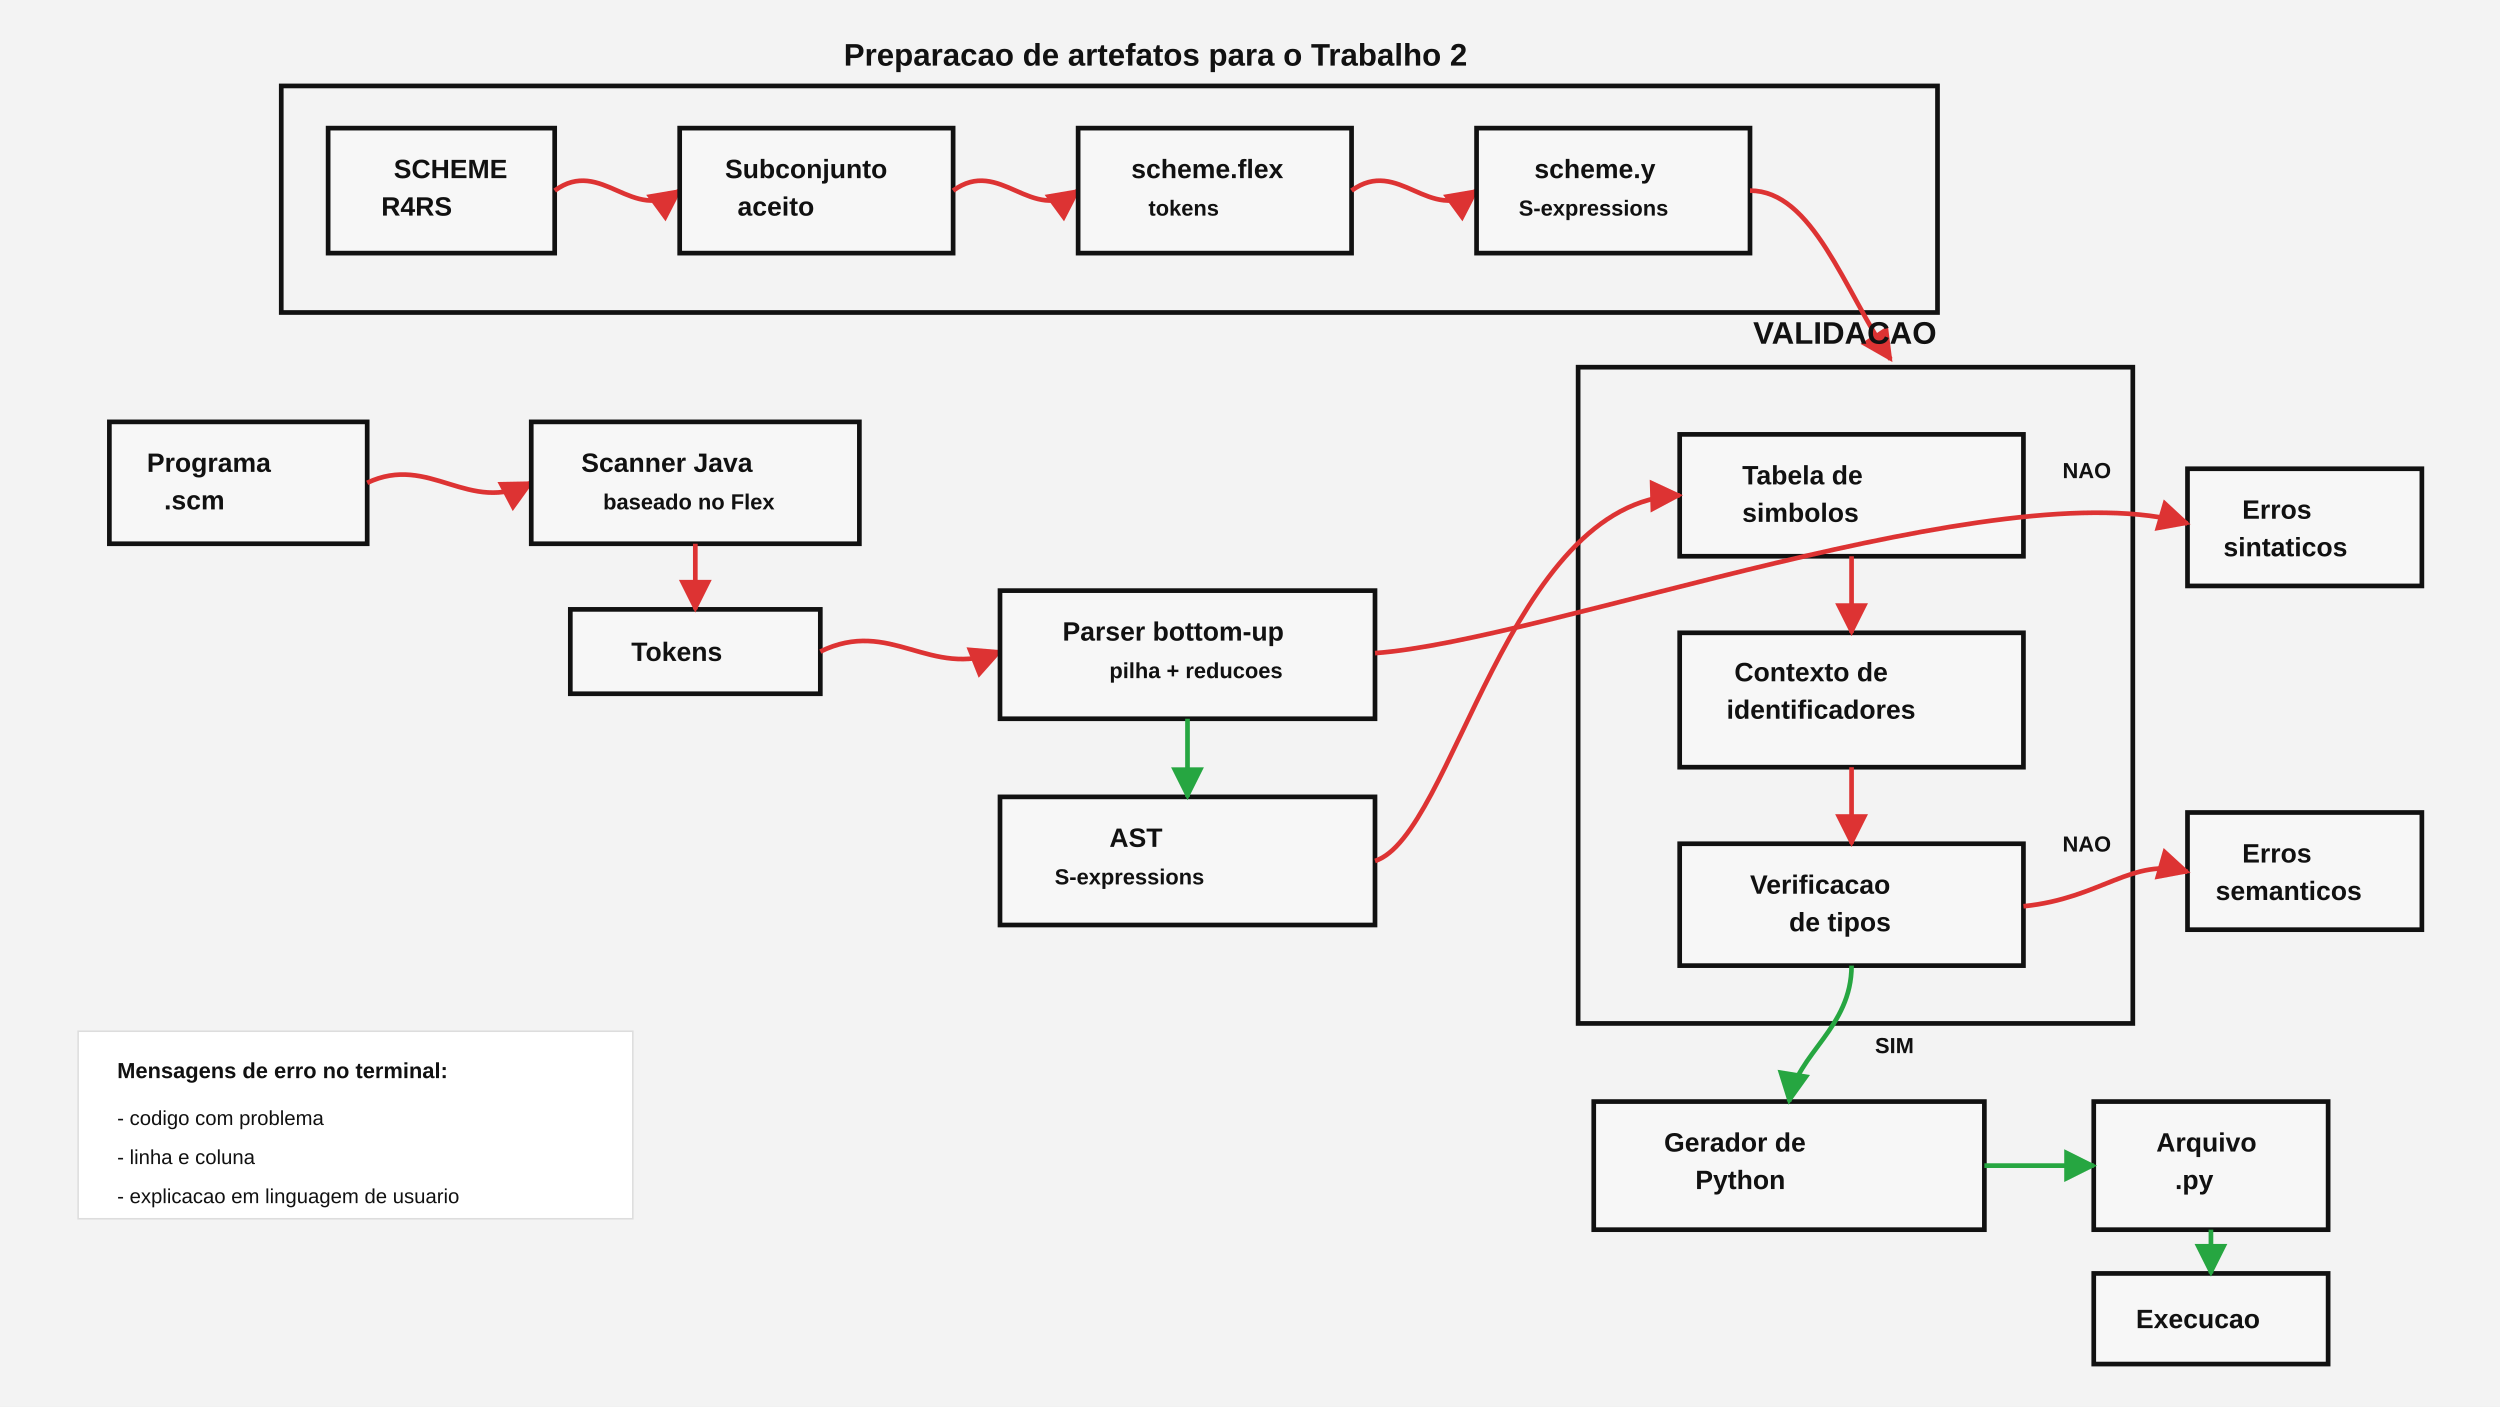
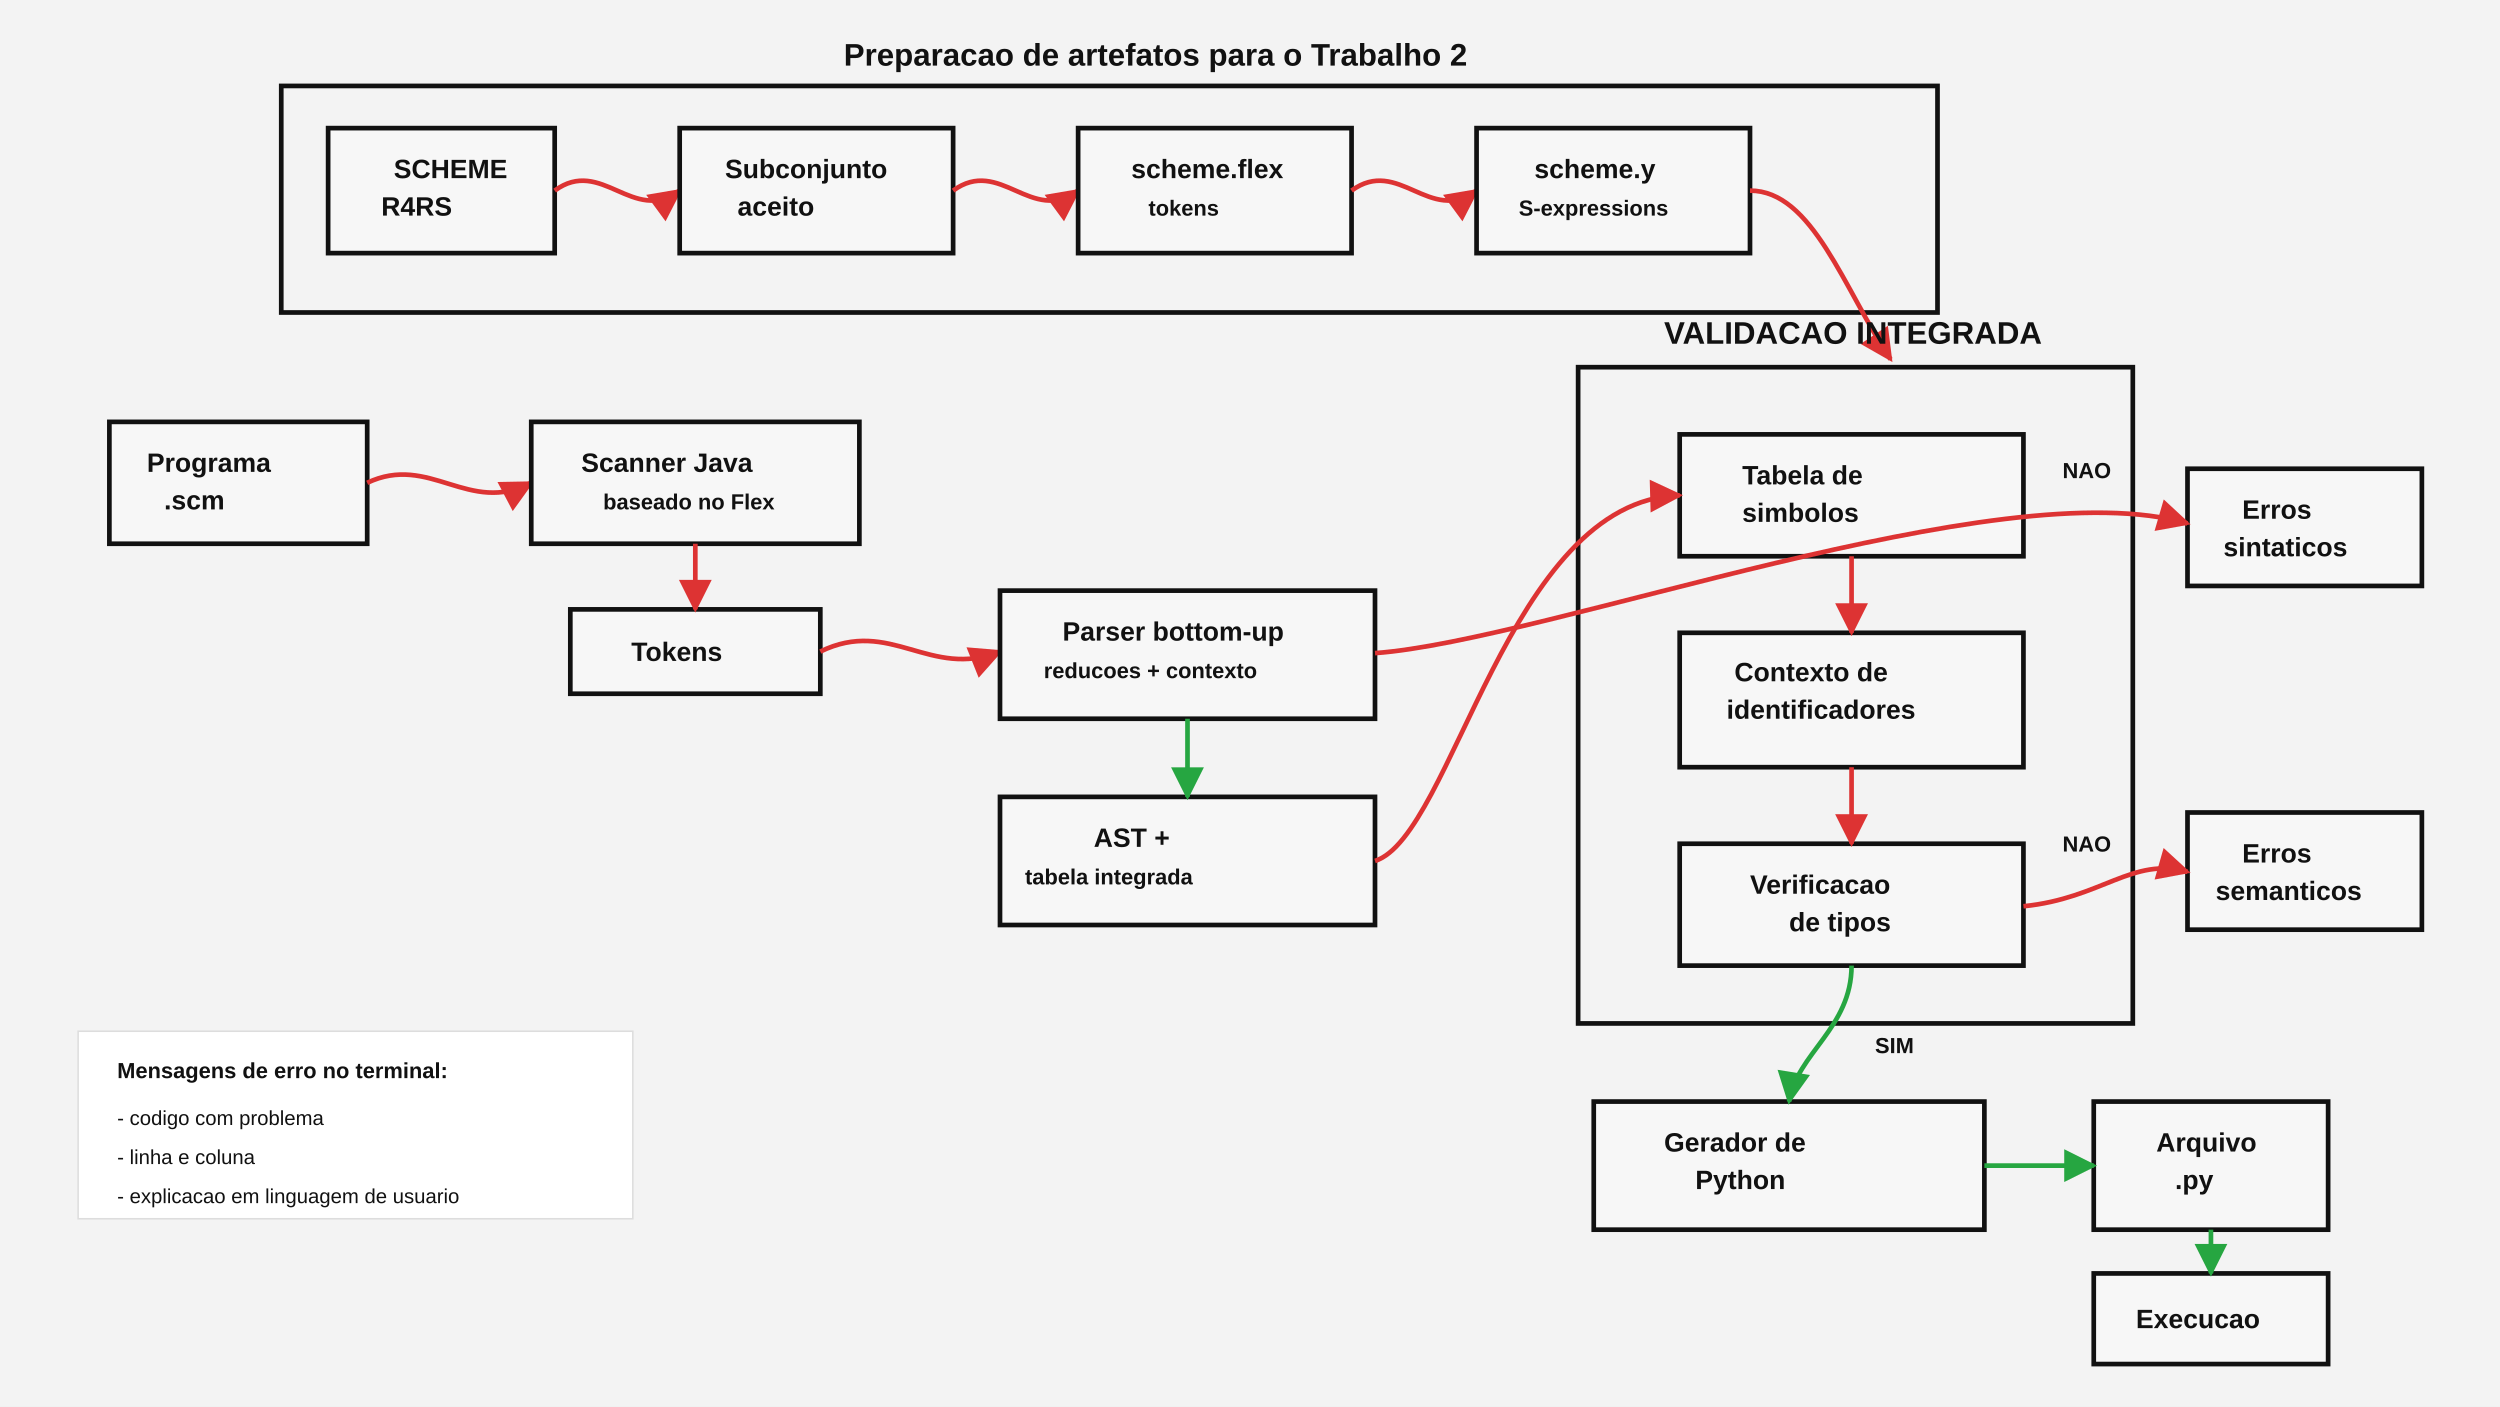
<svg xmlns="http://www.w3.org/2000/svg" width="1600" height="900" viewBox="0 0 1600 900">
  <defs>
    <marker id="arrow-red" viewBox="0 0 10 10" refX="9" refY="5" markerWidth="7" markerHeight="7" orient="auto-start-reverse">
      <path d="M 0 0 L 10 5 L 0 10 z" fill="#d33" />
    </marker>
    <marker id="arrow-green" viewBox="0 0 10 10" refX="9" refY="5" markerWidth="7" markerHeight="7" orient="auto-start-reverse">
      <path d="M 0 0 L 10 5 L 0 10 z" fill="#26a641" />
    </marker>
    <style>
      .title { font: 700 20px Arial, sans-serif; fill: #111; }
      .label { font: 700 17px Arial, sans-serif; fill: #111; }
      .small { font: 600 14px Arial, sans-serif; fill: #111; }
      .tiny { font: 500 13px Arial, sans-serif; fill: #111; }
      .box { fill: #f7f7f7; stroke: #111; stroke-width: 3; }
      .group { fill: none; stroke: #111; stroke-width: 3; }
      .arrow { fill: none; stroke: #d33; stroke-width: 3; marker-end: url(#arrow-red); }
      .yes { fill: none; stroke: #26a641; stroke-width: 3; marker-end: url(#arrow-green); }
      .no { fill: none; stroke: #d33; stroke-width: 3; marker-end: url(#arrow-red); }
      .note { fill: #fff; stroke: #ddd; stroke-width: 1; }
    </style>
  </defs>
  <rect width="1600" height="900" fill="#f3f3f3" />
  <text x="540" y="42" class="title">Preparacao de artefatos para o Trabalho 2</text>
  <rect x="180" y="55" width="1060" height="145" class="group" />
  <rect x="210" y="82" width="145" height="80" class="box" />
  <text x="252" y="114" class="label">SCHEME</text>
  <text x="244" y="138" class="label">R4RS</text>
  <path d="M 355 122 C 385 100, 405 144, 435 122" class="arrow" />
  <rect x="435" y="82" width="175" height="80" class="box" />
  <text x="464" y="114" class="label">Subconjunto</text>
  <text x="472" y="138" class="label">aceito</text>
  <path d="M 610 122 C 640 100, 660 144, 690 122" class="arrow" />
  <rect x="690" y="82" width="175" height="80" class="box" />
  <text x="724" y="114" class="label">scheme.flex</text>
  <text x="735" y="138" class="small">tokens</text>
  <path d="M 865 122 C 895 100, 915 144, 945 122" class="arrow" />
  <rect x="945" y="82" width="175" height="80" class="box" />
  <text x="982" y="114" class="label">scheme.y</text>
  <text x="972" y="138" class="small">S-expressions</text>
  <path d="M 1120 122 C 1160 122, 1180 185, 1210 230" class="arrow" />
  <rect x="70" y="270" width="165" height="78" class="box" />
  <text x="94" y="302" class="label">Programa</text>
  <text x="105" y="326" class="label">.scm</text>
  <path d="M 235 309 C 275 290, 300 330, 340 309" class="arrow" />
  <rect x="340" y="270" width="210" height="78" class="box" />
  <text x="372" y="302" class="label">Scanner Java</text>
  <text x="386" y="326" class="small">baseado no Flex</text>
  <rect x="365" y="390" width="160" height="54" class="box" />
  <text x="404" y="423" class="label">Tokens</text>
  <path d="M 445 348 C 445 365, 445 375, 445 390" class="arrow" />
  <path d="M 525 417 C 570 395, 595 435, 640 417" class="arrow" />
  <rect x="640" y="378" width="240" height="82" class="box" />
  <text x="680" y="410" class="label">Parser bottom-up</text>
-   <text x="710" y="434" class="small">pilha + reducoes</text>
+   <text x="668" y="434" class="small">reducoes + contexto</text>
  <rect x="640" y="510" width="240" height="82" class="box" />
-   <text x="710" y="542" class="label">AST</text>
-   <text x="675" y="566" class="small">S-expressions</text>
+   <text x="700" y="542" class="label">AST +</text>
+   <text x="656" y="566" class="small">tabela integrada</text>
  <path d="M 760 460 C 760 480, 760 492, 760 510" class="yes" />
  <rect x="1010" y="235" width="355" height="420" class="group" />
-   <text x="1122" y="220" class="title">VALIDACAO</text>
+   <text x="1065" y="220" class="title">VALIDACAO INTEGRADA</text>
  <rect x="1075" y="278" width="220" height="78" class="box" />
  <text x="1115" y="310" class="label">Tabela de</text>
  <text x="1115" y="334" class="label">simbolos</text>
  <rect x="1075" y="405" width="220" height="86" class="box" />
  <text x="1110" y="436" class="label">Contexto de</text>
  <text x="1105" y="460" class="label">identificadores</text>
  <rect x="1075" y="540" width="220" height="78" class="box" />
  <text x="1120" y="572" class="label">Verificacao</text>
  <text x="1145" y="596" class="label">de tipos</text>
  <path d="M 880 551 C 930 535, 965 320, 1075 317" class="arrow" />
  <path d="M 1185 356 C 1185 378, 1185 390, 1185 405" class="arrow" />
  <path d="M 1185 491 C 1185 515, 1185 525, 1185 540" class="arrow" />
  <rect x="1400" y="300" width="150" height="75" class="box" />
  <text x="1435" y="332" class="label">Erros</text>
  <text x="1423" y="356" class="label">sintaticos</text>
  <path d="M 880 418 C 990 410, 1280 300, 1400 335" class="no" />
  <text x="1320" y="306" class="small" fill="#d33">NAO</text>
  <rect x="1400" y="520" width="150" height="75" class="box" />
  <text x="1435" y="552" class="label">Erros</text>
  <text x="1418" y="576" class="label">semanticos</text>
  <path d="M 1295 580 C 1345 575, 1365 548, 1400 558" class="no" />
  <text x="1320" y="545" class="small" fill="#d33">NAO</text>
  <rect x="1020" y="705" width="250" height="82" class="box" />
  <text x="1065" y="737" class="label">Gerador de</text>
  <text x="1085" y="761" class="label">Python</text>
  <path d="M 1185 618 C 1185 658, 1150 674, 1145 705" class="yes" />
  <text x="1200" y="674" class="small" fill="#26a641">SIM</text>
  <rect x="1340" y="705" width="150" height="82" class="box" />
  <text x="1380" y="737" class="label">Arquivo</text>
  <text x="1392" y="761" class="label">.py</text>
  <path d="M 1270 746 C 1298 746, 1315 746, 1340 746" class="yes" />
  <rect x="1340" y="815" width="150" height="58" class="box" />
  <text x="1367" y="850" class="label">Execucao</text>
  <path d="M 1415 787 C 1415 798, 1415 805, 1415 815" class="yes" />
  <rect x="50" y="660" width="355" height="120" class="note" />
  <text x="75" y="690" class="small">Mensagens de erro no terminal:</text>
  <text x="75" y="720" class="tiny">- codigo com problema</text>
  <text x="75" y="745" class="tiny">- linha e coluna</text>
  <text x="75" y="770" class="tiny">- explicacao em linguagem de usuario</text>
</svg>
